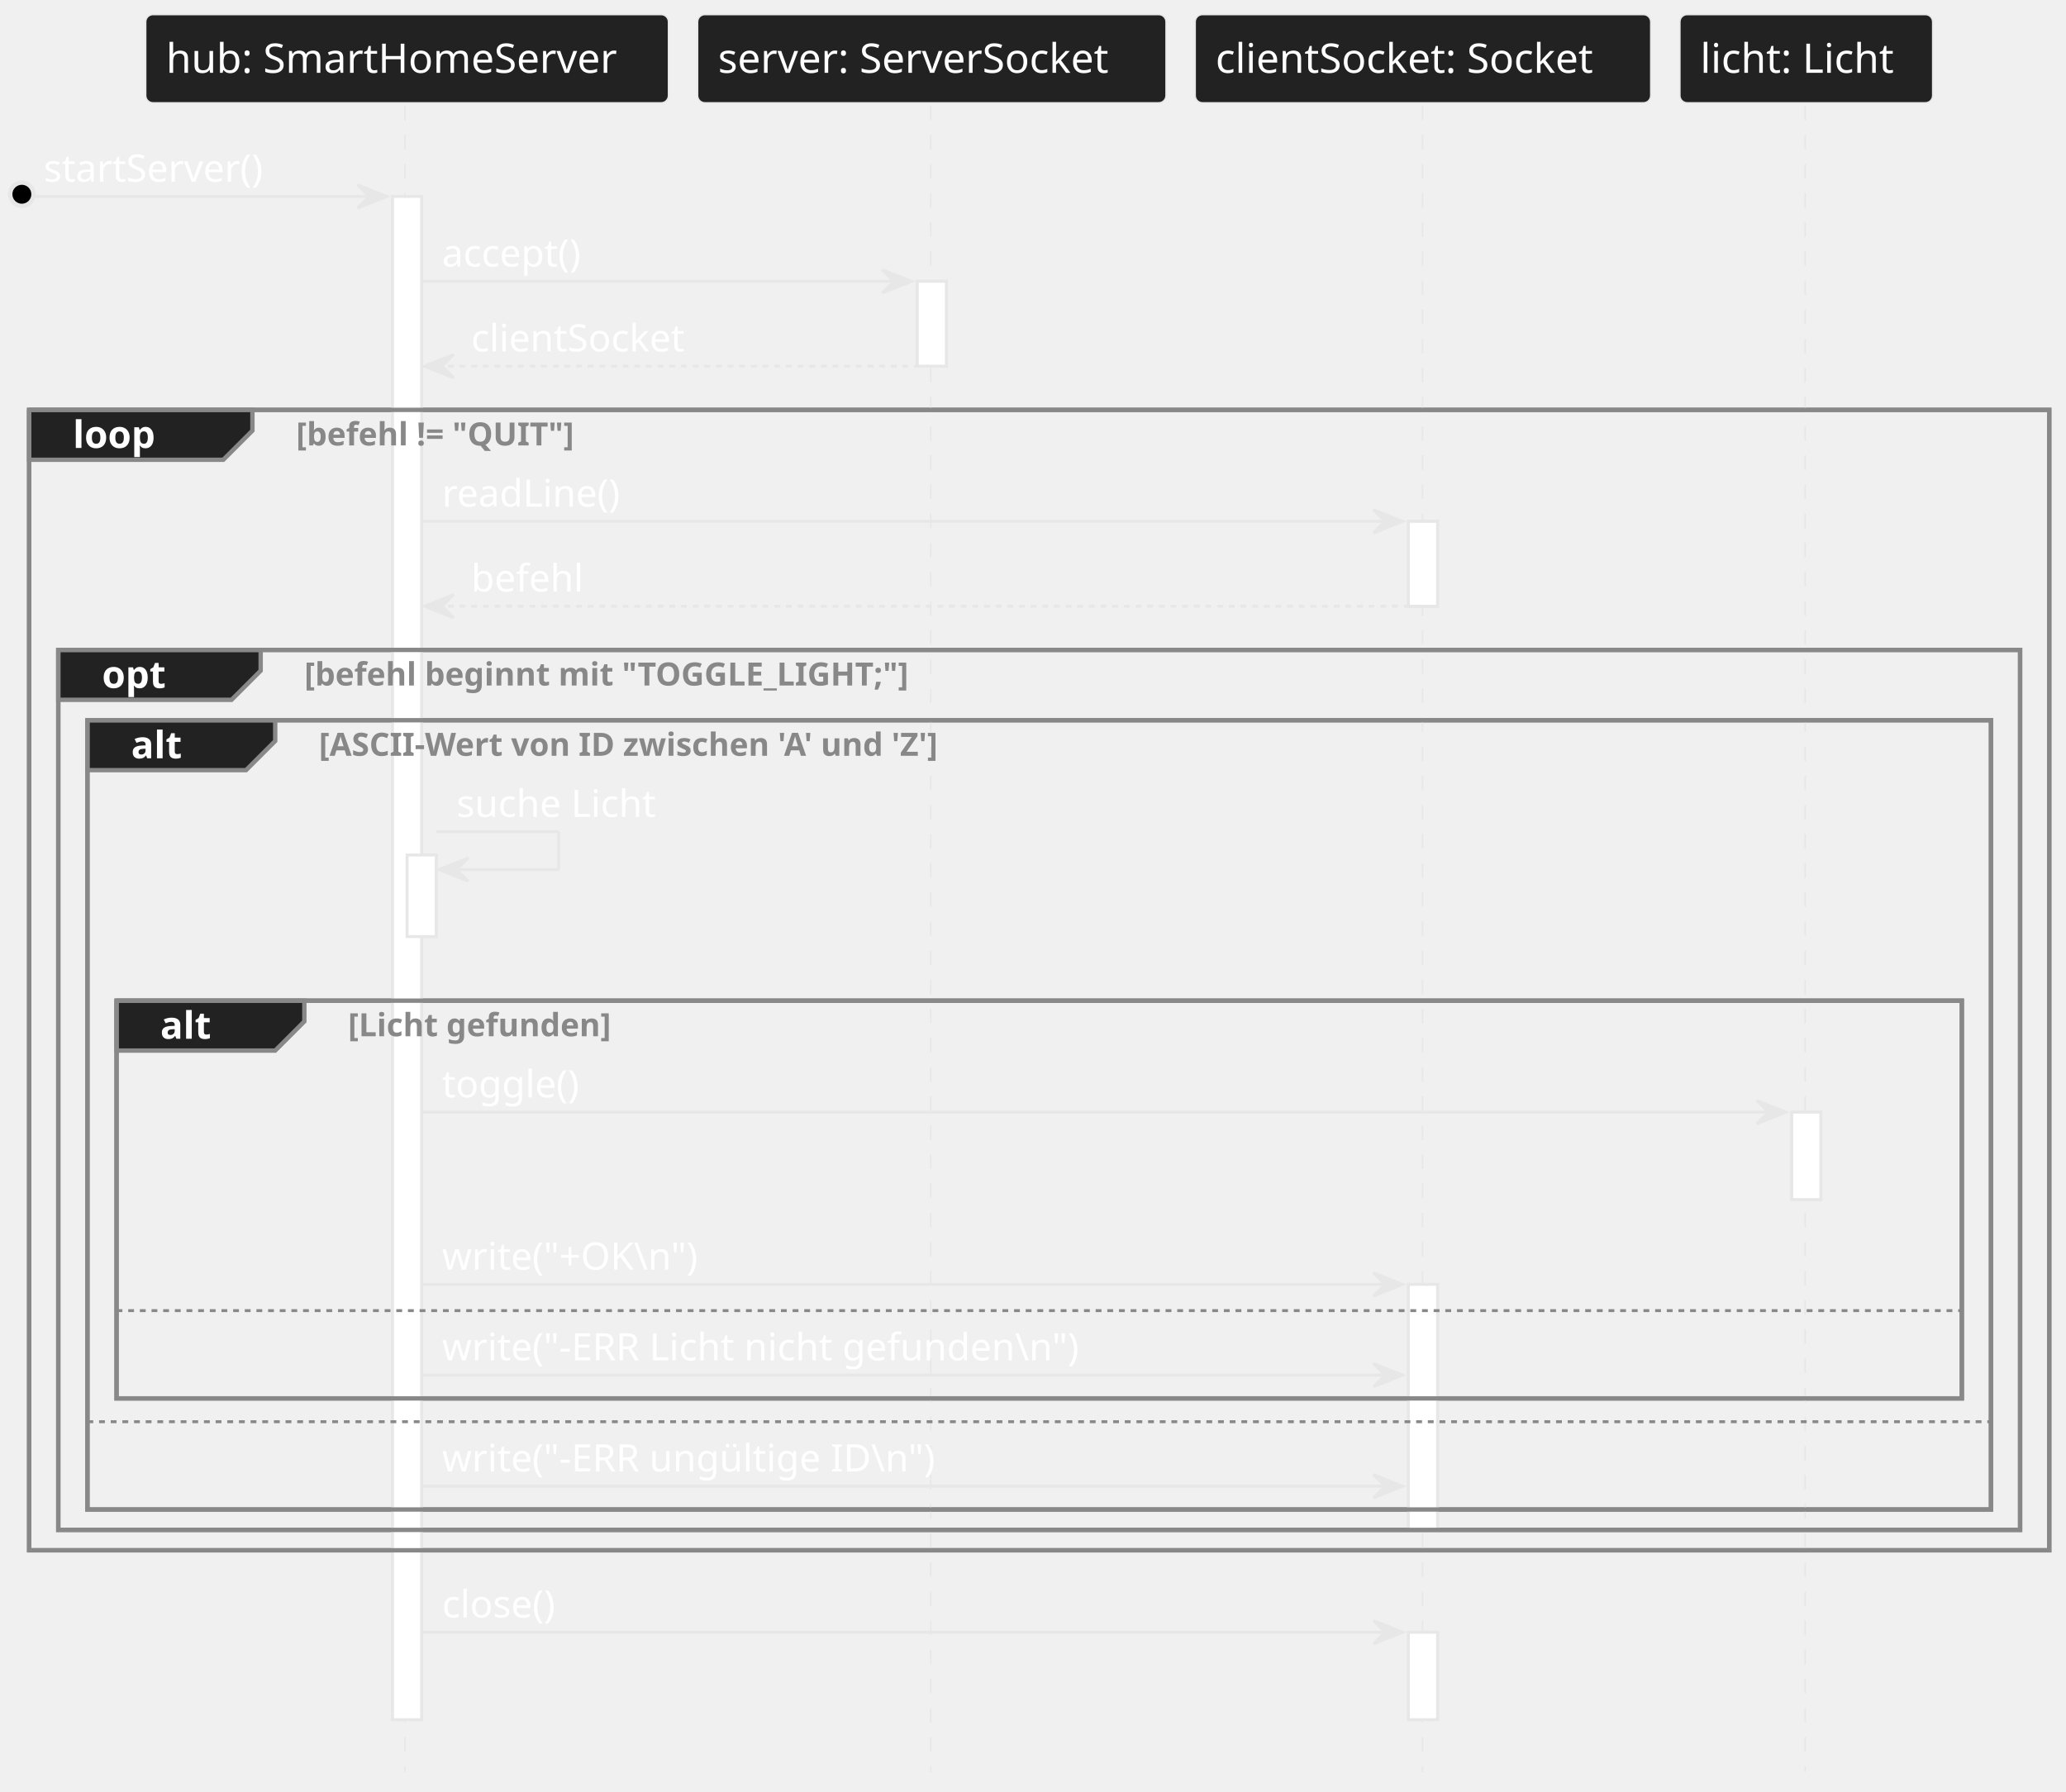
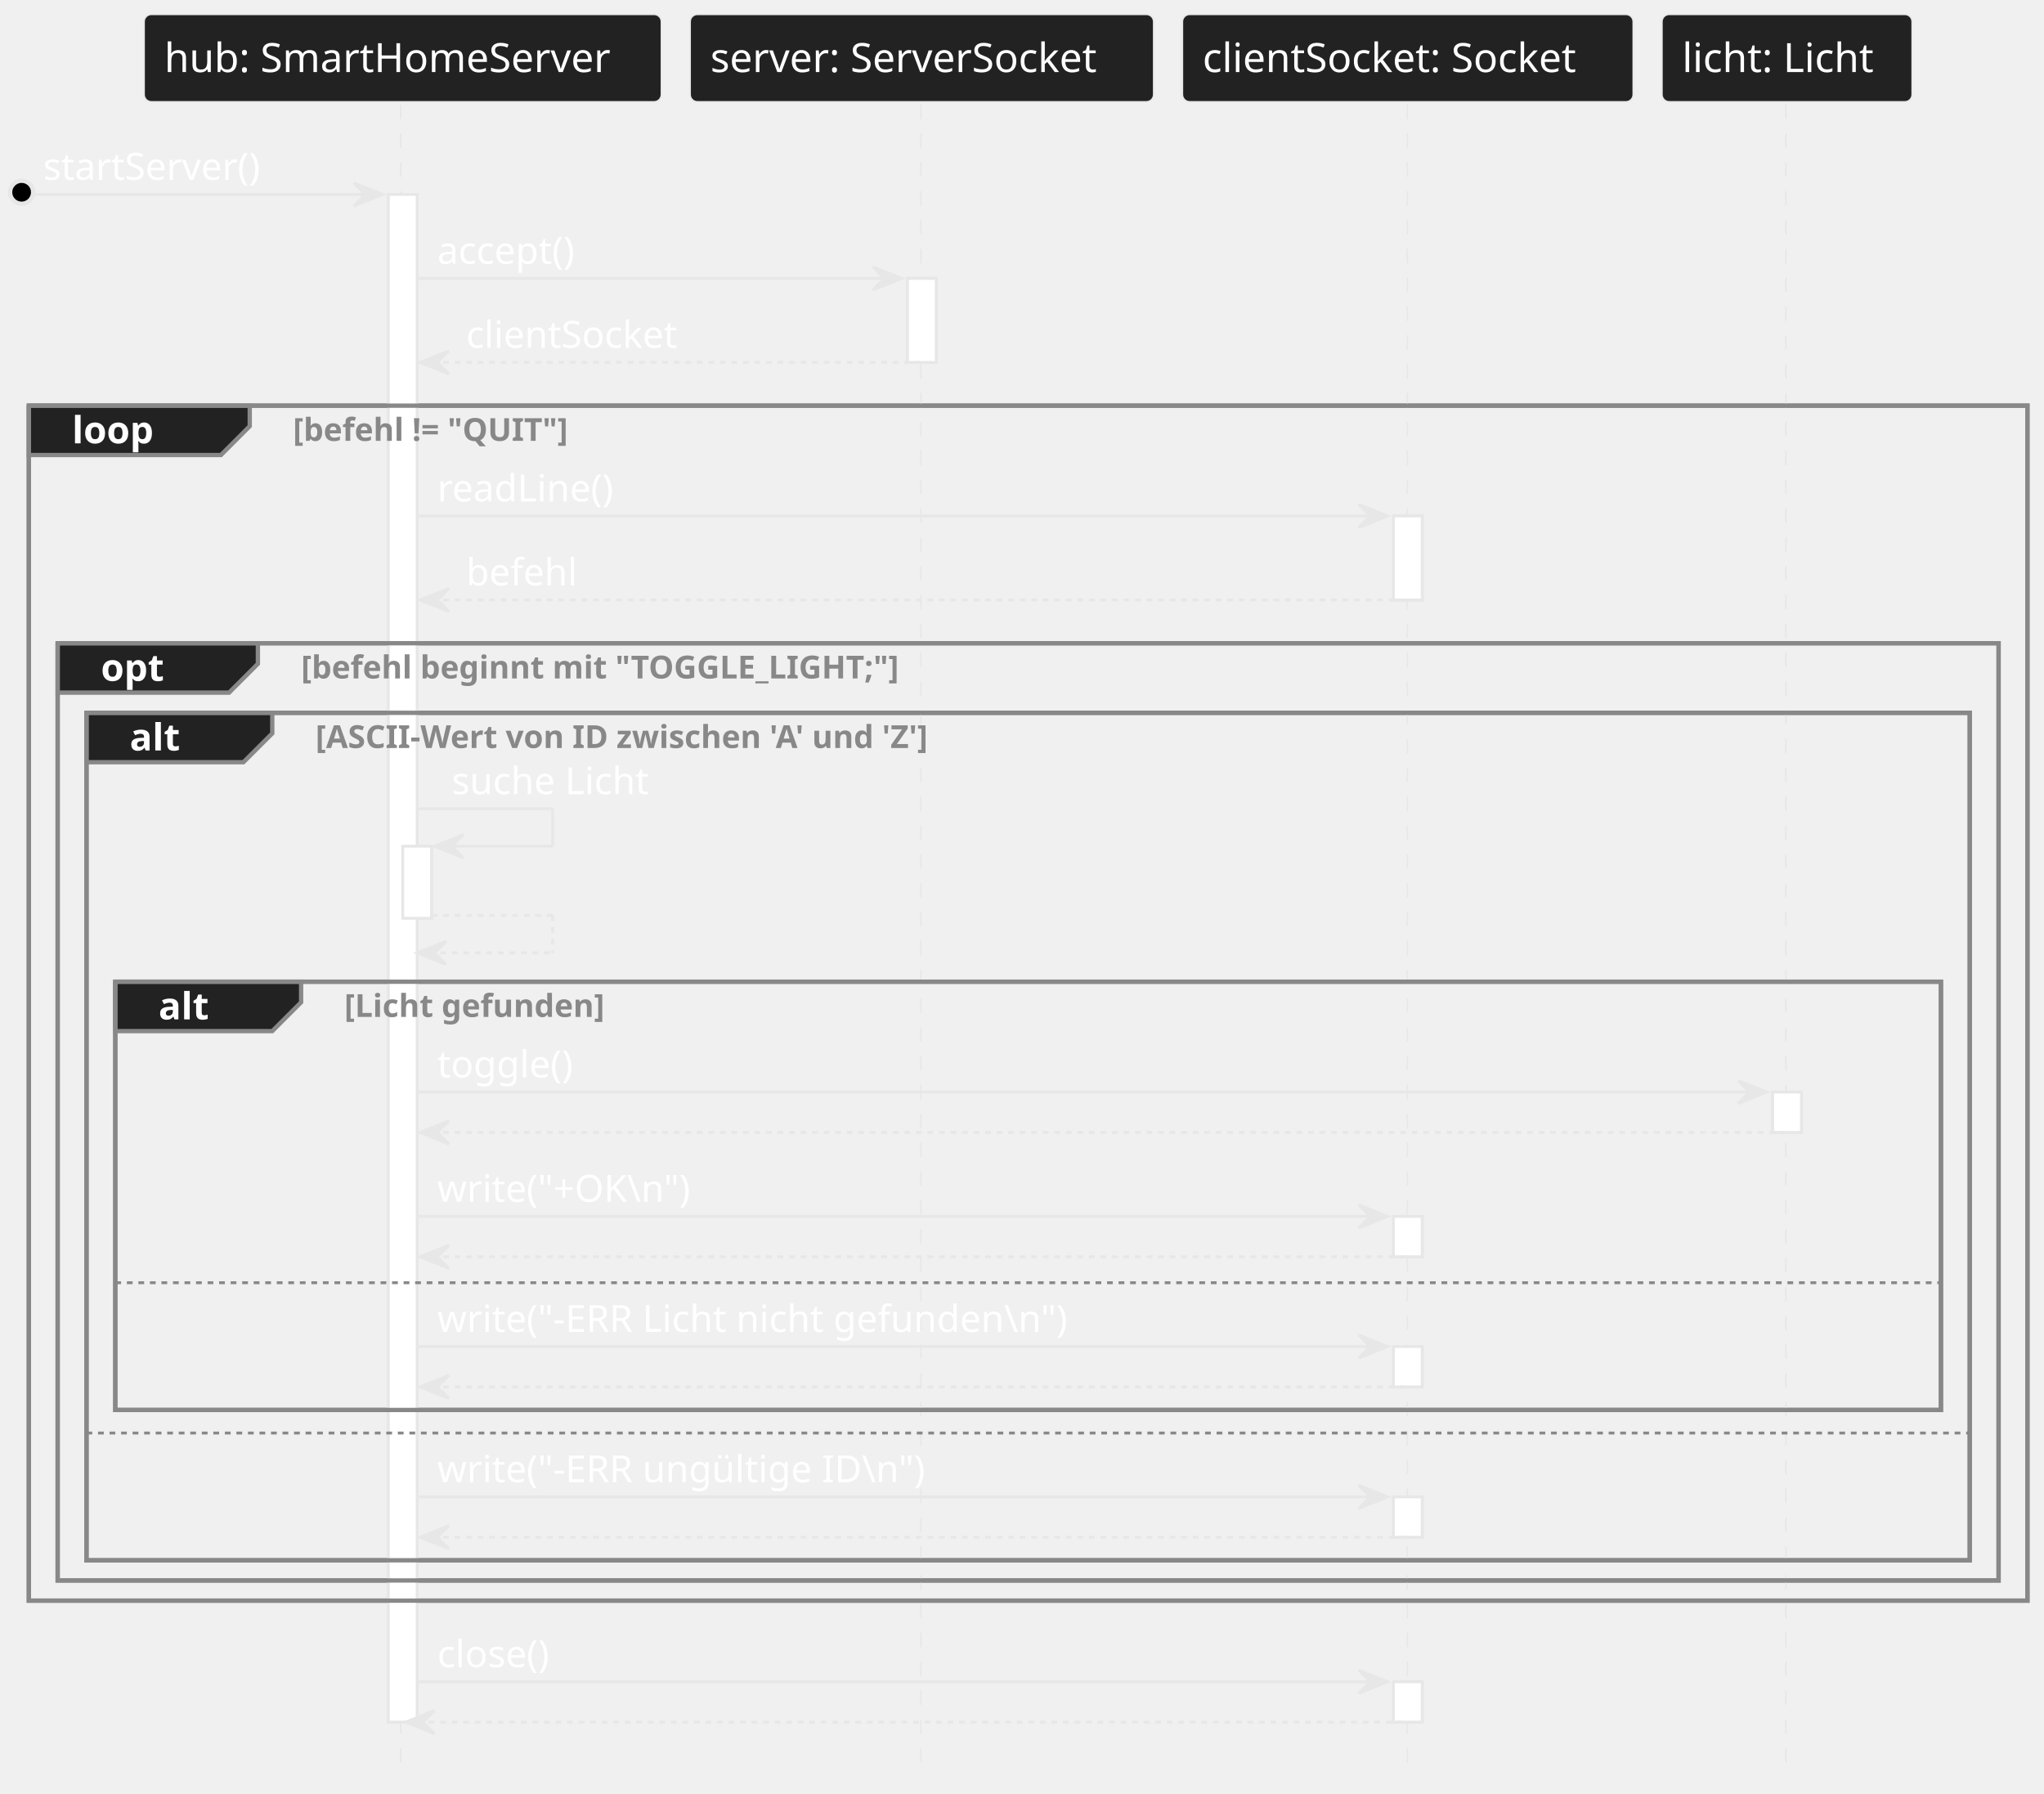
- <svg xmlns="http://www.w3.org/2000/svg" contentStyleType="text/css" data-diagram-type="SEQUENCE" height="615px" preserveAspectRatio="none" style="width:709px;height:615px;" version="1.1" viewBox="0 0 709 615" width="709px" zoomAndPan="magnify">
+ <svg xmlns="http://www.w3.org/2000/svg" contentStyleType="text/css" data-diagram-type="SEQUENCE" height="622px" preserveAspectRatio="none" style="width:709px;height:622px;" version="1.1" viewBox="0 0 709 622" width="709px" zoomAndPan="magnify">
  <defs />
  <g>
    <g>
-       <rect fill="#FFFFFF" height="522.859" style="stroke:#E7E7E7;stroke-width:1;" width="10" x="134.701" y="67.43" />
-     </g>
-     <g>
-       <rect fill="#FFFFFF" height="28" style="stroke:#E7E7E7;stroke-width:1;" width="10" x="139.701" y="293.492" />
+       <rect fill="#FFFFFF" height="529.859" style="stroke:#E7E7E7;stroke-width:1;" width="10" x="134.701" y="67.43" />
+     </g>
+     <g>
+       <rect fill="#FFFFFF" height="25" style="stroke:#E7E7E7;stroke-width:1;" width="10" x="139.701" y="293.492" />
    </g>
    <g>
      <rect fill="#FFFFFF" height="29.133" style="stroke:#E7E7E7;stroke-width:1;" width="10" x="314.779" y="96.562" />
    </g>
    <g>
      <rect fill="#FFFFFF" height="29.133" style="stroke:#E7E7E7;stroke-width:1;" width="10" x="483.325" y="178.961" />
    </g>
    <g>
-       <rect fill="#FFFFFF" height="84.266" style="stroke:#E7E7E7;stroke-width:1;" width="10" x="483.325" y="440.891" />
-     </g>
-     <g>
-       <rect fill="#FFFFFF" height="30" style="stroke:#E7E7E7;stroke-width:1;" width="10" x="483.325" y="560.289" />
-     </g>
-     <g>
-       <rect fill="#FFFFFF" height="30" style="stroke:#E7E7E7;stroke-width:1;" width="10" x="614.872" y="381.758" />
-     </g>
-     <rect fill="none" height="391.461" style="stroke:#888888;stroke-width:1.5;" width="693.249" x="10" y="140.695" />
-     <rect fill="none" height="302.062" style="stroke:#888888;stroke-width:1.5;" width="673.249" x="20" y="223.094" />
-     <rect fill="none" height="270.93" style="stroke:#888888;stroke-width:1.5;" width="653.249" x="30" y="247.227" />
-     <rect fill="none" height="136.531" style="stroke:#888888;stroke-width:1.5;" width="633.249" x="40" y="343.492" />
+       <rect fill="#FFFFFF" height="14" style="stroke:#E7E7E7;stroke-width:1;" width="10" x="483.325" y="421.891" />
+     </g>
+     <g>
+       <rect fill="#FFFFFF" height="14" style="stroke:#E7E7E7;stroke-width:1;" width="10" x="483.325" y="467.023" />
+     </g>
+     <g>
+       <rect fill="#FFFFFF" height="14" style="stroke:#E7E7E7;stroke-width:1;" width="10" x="483.325" y="519.156" />
+     </g>
+     <g>
+       <rect fill="#FFFFFF" height="14" style="stroke:#E7E7E7;stroke-width:1;" width="10" x="483.325" y="583.289" />
+     </g>
+     <g>
+       <rect fill="#FFFFFF" height="14" style="stroke:#E7E7E7;stroke-width:1;" width="10" x="614.872" y="378.758" />
+     </g>
+     <rect fill="none" height="414.461" style="stroke:#888888;stroke-width:1.5;" width="693.249" x="10" y="140.695" />
+     <rect fill="none" height="325.062" style="stroke:#888888;stroke-width:1.5;" width="673.249" x="20" y="223.094" />
+     <rect fill="none" height="293.93" style="stroke:#888888;stroke-width:1.5;" width="653.249" x="30" y="247.227" />
+     <rect fill="none" height="148.531" style="stroke:#888888;stroke-width:1.5;" width="633.249" x="40" y="340.492" />
    <g class="participant-lifeline" data-entity-uid="part1" data-qualified-name="S" id="part1-lifeline">
      <g>
-         <rect fill="#000000" fill-opacity="0" height="571.992" width="8" x="135.701" y="36.297" />
-         <line style="stroke:#E7E7E7;stroke-width:0.5;stroke-dasharray:5,5;" x1="139" x2="139" y1="36.297" y2="608.289" />
+         <rect fill="#000000" fill-opacity="0" height="578.992" width="8" x="135.701" y="36.297" />
+         <line style="stroke:#E7E7E7;stroke-width:0.5;stroke-dasharray:5,5;" x1="139" x2="139" y1="36.297" y2="615.289" />
      </g>
    </g>
    <g class="participant-lifeline" data-entity-uid="part2" data-qualified-name="SS" id="part2-lifeline">
      <g>
-         <rect fill="#000000" fill-opacity="0" height="571.992" width="8" x="315.779" y="36.297" />
-         <line style="stroke:#E7E7E7;stroke-width:0.5;stroke-dasharray:5,5;" x1="319.402" x2="319.402" y1="36.297" y2="608.289" />
+         <rect fill="#000000" fill-opacity="0" height="578.992" width="8" x="315.779" y="36.297" />
+         <line style="stroke:#E7E7E7;stroke-width:0.5;stroke-dasharray:5,5;" x1="319.402" x2="319.402" y1="36.297" y2="615.289" />
      </g>
    </g>
    <g class="participant-lifeline" data-entity-uid="part3" data-qualified-name="CS" id="part3-lifeline">
      <g>
-         <rect fill="#000000" fill-opacity="0" height="571.992" width="8" x="484.325" y="36.297" />
-         <line style="stroke:#E7E7E7;stroke-width:0.5;stroke-dasharray:5,5;" x1="488.156" x2="488.156" y1="36.297" y2="608.289" />
+         <rect fill="#000000" fill-opacity="0" height="578.992" width="8" x="484.325" y="36.297" />
+         <line style="stroke:#E7E7E7;stroke-width:0.5;stroke-dasharray:5,5;" x1="488.156" x2="488.156" y1="36.297" y2="615.289" />
      </g>
    </g>
    <g class="participant-lifeline" data-entity-uid="part4" data-qualified-name="L" id="part4-lifeline">
      <g>
-         <rect fill="#000000" fill-opacity="0" height="571.992" width="8" x="615.872" y="36.297" />
-         <line style="stroke:#E7E7E7;stroke-width:0.5;stroke-dasharray:5,5;" x1="619.494" x2="619.494" y1="36.297" y2="608.289" />
+         <rect fill="#000000" fill-opacity="0" height="578.992" width="8" x="615.872" y="36.297" />
+         <line style="stroke:#E7E7E7;stroke-width:0.5;stroke-dasharray:5,5;" x1="619.494" x2="619.494" y1="36.297" y2="615.289" />
      </g>
    </g>
    <g class="participant participant-head" data-entity-uid="part1" data-qualified-name="S" id="part1-head">
      <rect fill="#222222" height="30.297" rx="2.5" ry="2.5" style="stroke:#E7E7E7;stroke-width:0.5;" width="179.402" x="50" y="5" />
      <text fill="#FFFFFF" font-family="sans-serif" font-size="14" lengthAdjust="spacing" textLength="165.402" x="57" y="24.995">hub: SmartHomeServer</text>
    </g>
    <g class="participant participant-head" data-entity-uid="part2" data-qualified-name="SS" id="part2-head">
      <rect fill="#222222" height="30.297" rx="2.5" ry="2.5" style="stroke:#E7E7E7;stroke-width:0.5;" width="160.754" x="239.402" y="5" />
      <text fill="#FFFFFF" font-family="sans-serif" font-size="14" lengthAdjust="spacing" textLength="146.754" x="246.402" y="24.995">server: ServerSocket</text>
    </g>
    <g class="participant participant-head" data-entity-uid="part3" data-qualified-name="CS" id="part3-head">
      <rect fill="#222222" height="30.297" rx="2.5" ry="2.5" style="stroke:#E7E7E7;stroke-width:0.5;" width="156.338" x="410.156" y="5" />
      <text fill="#FFFFFF" font-family="sans-serif" font-size="14" lengthAdjust="spacing" textLength="142.338" x="417.156" y="24.995">clientSocket: Socket</text>
    </g>
    <g class="participant participant-head" data-entity-uid="part4" data-qualified-name="L" id="part4-head">
      <rect fill="#222222" height="30.297" rx="2.5" ry="2.5" style="stroke:#E7E7E7;stroke-width:0.5;" width="86.755" x="576.494" y="5" />
      <text fill="#FFFFFF" font-family="sans-serif" font-size="14" lengthAdjust="spacing" textLength="72.755" x="583.494" y="24.995">licht: Licht</text>
    </g>
    <g>
-       <rect fill="#FFFFFF" height="522.859" style="stroke:#E7E7E7;stroke-width:1;" width="10" x="134.701" y="67.43" />
-     </g>
-     <g>
-       <rect fill="#FFFFFF" height="28" style="stroke:#E7E7E7;stroke-width:1;" width="10" x="139.701" y="293.492" />
+       <rect fill="#FFFFFF" height="529.859" style="stroke:#E7E7E7;stroke-width:1;" width="10" x="134.701" y="67.43" />
+     </g>
+     <g>
+       <rect fill="#FFFFFF" height="25" style="stroke:#E7E7E7;stroke-width:1;" width="10" x="139.701" y="293.492" />
    </g>
    <g>
      <rect fill="#FFFFFF" height="29.133" style="stroke:#E7E7E7;stroke-width:1;" width="10" x="314.779" y="96.562" />
    </g>
    <g>
      <rect fill="#FFFFFF" height="29.133" style="stroke:#E7E7E7;stroke-width:1;" width="10" x="483.325" y="178.961" />
    </g>
    <g>
-       <rect fill="#FFFFFF" height="84.266" style="stroke:#E7E7E7;stroke-width:1;" width="10" x="483.325" y="440.891" />
-     </g>
-     <g>
-       <rect fill="#FFFFFF" height="30" style="stroke:#E7E7E7;stroke-width:1;" width="10" x="483.325" y="560.289" />
-     </g>
-     <g>
-       <rect fill="#FFFFFF" height="30" style="stroke:#E7E7E7;stroke-width:1;" width="10" x="614.872" y="381.758" />
+       <rect fill="#FFFFFF" height="14" style="stroke:#E7E7E7;stroke-width:1;" width="10" x="483.325" y="421.891" />
+     </g>
+     <g>
+       <rect fill="#FFFFFF" height="14" style="stroke:#E7E7E7;stroke-width:1;" width="10" x="483.325" y="467.023" />
+     </g>
+     <g>
+       <rect fill="#FFFFFF" height="14" style="stroke:#E7E7E7;stroke-width:1;" width="10" x="483.325" y="519.156" />
+     </g>
+     <g>
+       <rect fill="#FFFFFF" height="14" style="stroke:#E7E7E7;stroke-width:1;" width="10" x="483.325" y="583.289" />
+     </g>
+     <g>
+       <rect fill="#FFFFFF" height="14" style="stroke:#E7E7E7;stroke-width:1;" width="10" x="614.872" y="378.758" />
    </g>
    <g class="message" data-entity-1="part1" data-entity-2="part1" id="msg1">
      <ellipse cx="7.5" cy="66.68" fill="#000000" rx="4" ry="4" style="stroke:#E7E7E7;stroke-width:1.5;" />
      <polygon fill="#E7E7E7" points="122.701,63.43,132.701,67.43,122.701,71.43,126.701,67.43" style="stroke:#E7E7E7;stroke-width:1;" />
      <line style="stroke:#E7E7E7;stroke-width:1;" x1="12" x2="128.701" y1="67.43" y2="67.43" />
      <text fill="#FFFFFF" font-family="sans-serif" font-size="13" lengthAdjust="spacing" textLength="83.053" x="15" y="62.364">startServer()</text>
    </g>
    <g class="message" data-entity-1="part1" data-entity-2="part2" id="msg2">
      <polygon fill="#E7E7E7" points="302.779,92.562,312.779,96.562,302.779,100.562,306.779,96.562" style="stroke:#E7E7E7;stroke-width:1;" />
      <line style="stroke:#E7E7E7;stroke-width:1;" x1="144.701" x2="308.779" y1="96.562" y2="96.562" />
      <text fill="#FFFFFF" font-family="sans-serif" font-size="13" lengthAdjust="spacing" textLength="53.752" x="151.701" y="91.497">accept()</text>
    </g>
    <g class="message" data-entity-1="part2" data-entity-2="part1" id="msg3">
      <polygon fill="#E7E7E7" points="155.701,121.695,145.701,125.695,155.701,129.695,151.701,125.695" style="stroke:#E7E7E7;stroke-width:1;" />
      <line style="stroke:#E7E7E7;stroke-width:1;stroke-dasharray:2,2;" x1="149.701" x2="318.779" y1="125.695" y2="125.695" />
      <text fill="#FFFFFF" font-family="sans-serif" font-size="13" lengthAdjust="spacing" textLength="79.682" x="161.701" y="120.629">clientSocket</text>
    </g>
    <path d="M10,140.695 L86.624,140.695 L86.624,147.828 L76.624,157.828 L10,157.828 L10,140.695" fill="#222222" style="stroke:#888888;stroke-width:1.5;" />
-     <rect fill="none" height="391.461" style="stroke:#888888;stroke-width:1.5;" width="693.249" x="10" y="140.695" />
+     <rect fill="none" height="414.461" style="stroke:#888888;stroke-width:1.5;" width="693.249" x="10" y="140.695" />
    <text fill="#FFFFFF" font-family="sans-serif" font-size="13" font-weight="bold" lengthAdjust="spacing" textLength="31.624" x="25" y="153.762">loop</text>
    <text fill="#888888" font-family="sans-serif" font-size="11" font-weight="bold" lengthAdjust="spacing" textLength="112.471" x="101.624" y="152.906">[befehl != "QUIT"]</text>
    <g class="message" data-entity-1="part1" data-entity-2="part3" id="msg4">
      <polygon fill="#E7E7E7" points="471.325,174.961,481.325,178.961,471.325,182.961,475.325,178.961" style="stroke:#E7E7E7;stroke-width:1;" />
      <line style="stroke:#E7E7E7;stroke-width:1;" x1="144.701" x2="477.325" y1="178.961" y2="178.961" />
      <text fill="#FFFFFF" font-family="sans-serif" font-size="13" lengthAdjust="spacing" textLength="66.796" x="151.701" y="173.895">readLine()</text>
    </g>
    <g class="message" data-entity-1="part3" data-entity-2="part1" id="msg5">
      <polygon fill="#E7E7E7" points="155.701,204.094,145.701,208.094,155.701,212.094,151.701,208.094" style="stroke:#E7E7E7;stroke-width:1;" />
      <line style="stroke:#E7E7E7;stroke-width:1;stroke-dasharray:2,2;" x1="149.701" x2="487.325" y1="208.094" y2="208.094" />
      <text fill="#FFFFFF" font-family="sans-serif" font-size="13" lengthAdjust="spacing" textLength="40.676" x="161.701" y="203.028">befehl</text>
    </g>
    <path d="M20,223.094 L89.451,223.094 L89.451,230.227 L79.451,240.227 L20,240.227 L20,223.094" fill="#222222" style="stroke:#888888;stroke-width:1.5;" />
-     <rect fill="none" height="302.062" style="stroke:#888888;stroke-width:1.5;" width="673.249" x="20" y="223.094" />
+     <rect fill="none" height="325.062" style="stroke:#888888;stroke-width:1.5;" width="673.249" x="20" y="223.094" />
    <text fill="#FFFFFF" font-family="sans-serif" font-size="13" font-weight="bold" lengthAdjust="spacing" textLength="24.451" x="35" y="236.161">opt</text>
    <text fill="#888888" font-family="sans-serif" font-size="11" font-weight="bold" lengthAdjust="spacing" textLength="236.752" x="104.451" y="235.304">[befehl beginnt mit "TOGGLE_LIGHT;"]</text>
    <path d="M30,247.227 L94.443,247.227 L94.443,254.359 L84.443,264.359 L30,264.359 L30,247.227" fill="#222222" style="stroke:#888888;stroke-width:1.5;" />
-     <rect fill="none" height="270.93" style="stroke:#888888;stroke-width:1.5;" width="653.249" x="30" y="247.227" />
+     <rect fill="none" height="293.93" style="stroke:#888888;stroke-width:1.5;" width="653.249" x="30" y="247.227" />
    <text fill="#FFFFFF" font-family="sans-serif" font-size="13" font-weight="bold" lengthAdjust="spacing" textLength="19.443" x="45" y="260.293">alt</text>
    <text fill="#888888" font-family="sans-serif" font-size="11" font-weight="bold" lengthAdjust="spacing" textLength="246.372" x="109.443" y="259.437">[ASCII-Wert von ID zwischen 'A' und 'Z']</text>
    <g class="message" data-entity-1="part1" data-entity-2="part1" id="msg6">
-       <line style="stroke:#E7E7E7;stroke-width:1;" x1="149.701" x2="191.701" y1="285.492" y2="285.492" />
-       <line style="stroke:#E7E7E7;stroke-width:1;" x1="191.701" x2="191.701" y1="285.492" y2="298.492" />
-       <line style="stroke:#E7E7E7;stroke-width:1;" x1="150.701" x2="191.701" y1="298.492" y2="298.492" />
-       <polygon fill="#E7E7E7" points="160.701,294.492,150.701,298.492,160.701,302.492,156.701,298.492" style="stroke:#E7E7E7;stroke-width:1;" />
-       <text fill="#FFFFFF" font-family="sans-serif" font-size="13" lengthAdjust="spacing" textLength="73.868" x="156.701" y="280.426">suche Licht</text>
-     </g>
-     <path d="M40,343.492 L104.443,343.492 L104.443,350.625 L94.443,360.625 L40,360.625 L40,343.492" fill="#222222" style="stroke:#888888;stroke-width:1.5;" />
-     <rect fill="none" height="136.531" style="stroke:#888888;stroke-width:1.5;" width="633.249" x="40" y="343.492" />
-     <text fill="#FFFFFF" font-family="sans-serif" font-size="13" font-weight="bold" lengthAdjust="spacing" textLength="19.443" x="55" y="356.559">alt</text>
-     <text fill="#888888" font-family="sans-serif" font-size="11" font-weight="bold" lengthAdjust="spacing" textLength="103.222" x="119.443" y="355.703">[Licht gefunden]</text>
-     <g class="message" data-entity-1="part1" data-entity-2="part4" id="msg7">
-       <polygon fill="#E7E7E7" points="602.872,377.758,612.872,381.758,602.872,385.758,606.872,381.758" style="stroke:#E7E7E7;stroke-width:1;" />
-       <line style="stroke:#E7E7E7;stroke-width:1;" x1="144.701" x2="608.872" y1="381.758" y2="381.758" />
-       <text fill="#FFFFFF" font-family="sans-serif" font-size="13" lengthAdjust="spacing" textLength="51.308" x="151.701" y="376.692">toggle()</text>
-     </g>
-     <g class="message" data-entity-1="part1" data-entity-2="part3" id="msg8">
-       <polygon fill="#E7E7E7" points="471.325,436.891,481.325,440.891,471.325,444.891,475.325,440.891" style="stroke:#E7E7E7;stroke-width:1;" />
-       <line style="stroke:#E7E7E7;stroke-width:1;" x1="144.701" x2="477.325" y1="440.891" y2="440.891" />
-       <text fill="#FFFFFF" font-family="sans-serif" font-size="13" lengthAdjust="spacing" textLength="97.056" x="151.701" y="435.825">write("+OK\n")</text>
-     </g>
-     <line style="stroke:#888888;stroke-width:1;stroke-dasharray:2,2;" x1="40" x2="673.249" y1="449.891" y2="449.891" />
-     <g class="message" data-entity-1="part1" data-entity-2="part3" id="msg9">
-       <polygon fill="#E7E7E7" points="471.325,468.023,481.325,472.023,471.325,476.023,475.325,472.023" style="stroke:#E7E7E7;stroke-width:1;" />
-       <line style="stroke:#E7E7E7;stroke-width:1;" x1="144.701" x2="477.325" y1="472.023" y2="472.023" />
-       <text fill="#FFFFFF" font-family="sans-serif" font-size="13" lengthAdjust="spacing" textLength="236.241" x="151.701" y="466.957">write("-ERR Licht nicht gefunden\n")</text>
-     </g>
-     <line style="stroke:#888888;stroke-width:1;stroke-dasharray:2,2;" x1="30" x2="683.249" y1="488.023" y2="488.023" />
+       <line style="stroke:#E7E7E7;stroke-width:1;" x1="144.701" x2="191.701" y1="280.492" y2="280.492" />
+       <line style="stroke:#E7E7E7;stroke-width:1;" x1="191.701" x2="191.701" y1="280.492" y2="293.492" />
+       <line style="stroke:#E7E7E7;stroke-width:1;" x1="150.701" x2="191.701" y1="293.492" y2="293.492" />
+       <polygon fill="#E7E7E7" points="160.701,289.492,150.701,293.492,160.701,297.492,156.701,293.492" style="stroke:#E7E7E7;stroke-width:1;" />
+       <text fill="#FFFFFF" font-family="sans-serif" font-size="13" lengthAdjust="spacing" textLength="73.868" x="156.701" y="275.426">suche Licht</text>
+     </g>
+     <g class="message" data-entity-1="part1" data-entity-2="part1" id="msg7">
+       <line style="stroke:#E7E7E7;stroke-width:1;stroke-dasharray:2,2;" x1="149.701" x2="191.701" y1="317.492" y2="317.492" />
+       <line style="stroke:#E7E7E7;stroke-width:1;stroke-dasharray:2,2;" x1="191.701" x2="191.701" y1="317.492" y2="330.492" />
+       <line style="stroke:#E7E7E7;stroke-width:1;stroke-dasharray:2,2;" x1="144.701" x2="191.701" y1="330.492" y2="330.492" />
+       <polygon fill="#E7E7E7" points="154.701,326.492,144.701,330.492,154.701,334.492,150.701,330.492" style="stroke:#E7E7E7;stroke-width:1;" />
+     </g>
+     <path d="M40,340.492 L104.443,340.492 L104.443,347.625 L94.443,357.625 L40,357.625 L40,340.492" fill="#222222" style="stroke:#888888;stroke-width:1.5;" />
+     <rect fill="none" height="148.531" style="stroke:#888888;stroke-width:1.5;" width="633.249" x="40" y="340.492" />
+     <text fill="#FFFFFF" font-family="sans-serif" font-size="13" font-weight="bold" lengthAdjust="spacing" textLength="19.443" x="55" y="353.559">alt</text>
+     <text fill="#888888" font-family="sans-serif" font-size="11" font-weight="bold" lengthAdjust="spacing" textLength="103.222" x="119.443" y="352.703">[Licht gefunden]</text>
+     <g class="message" data-entity-1="part1" data-entity-2="part4" id="msg8">
+       <polygon fill="#E7E7E7" points="602.872,374.758,612.872,378.758,602.872,382.758,606.872,378.758" style="stroke:#E7E7E7;stroke-width:1;" />
+       <line style="stroke:#E7E7E7;stroke-width:1;" x1="144.701" x2="608.872" y1="378.758" y2="378.758" />
+       <text fill="#FFFFFF" font-family="sans-serif" font-size="13" lengthAdjust="spacing" textLength="51.308" x="151.701" y="373.692">toggle()</text>
+     </g>
+     <g class="message" data-entity-1="part4" data-entity-2="part1" id="msg9">
+       <polygon fill="#E7E7E7" points="155.701,388.758,145.701,392.758,155.701,396.758,151.701,392.758" style="stroke:#E7E7E7;stroke-width:1;" />
+       <line style="stroke:#E7E7E7;stroke-width:1;stroke-dasharray:2,2;" x1="149.701" x2="618.872" y1="392.758" y2="392.758" />
+     </g>
    <g class="message" data-entity-1="part1" data-entity-2="part3" id="msg10">
-       <polygon fill="#E7E7E7" points="471.325,506.156,481.325,510.156,471.325,514.156,475.325,510.156" style="stroke:#E7E7E7;stroke-width:1;" />
-       <line style="stroke:#E7E7E7;stroke-width:1;" x1="144.701" x2="477.325" y1="510.156" y2="510.156" />
-       <text fill="#FFFFFF" font-family="sans-serif" font-size="13" lengthAdjust="spacing" textLength="182.025" x="151.701" y="505.09">write("-ERR ungültige ID\n")</text>
-     </g>
-     <g class="message" data-entity-1="part1" data-entity-2="part3" id="msg11">
-       <polygon fill="#E7E7E7" points="471.325,556.289,481.325,560.289,471.325,564.289,475.325,560.289" style="stroke:#E7E7E7;stroke-width:1;" />
-       <line style="stroke:#E7E7E7;stroke-width:1;" x1="144.701" x2="477.325" y1="560.289" y2="560.289" />
-       <text fill="#FFFFFF" font-family="sans-serif" font-size="13" lengthAdjust="spacing" textLength="43.627" x="151.701" y="555.223">close()</text>
+       <polygon fill="#E7E7E7" points="471.325,417.891,481.325,421.891,471.325,425.891,475.325,421.891" style="stroke:#E7E7E7;stroke-width:1;" />
+       <line style="stroke:#E7E7E7;stroke-width:1;" x1="144.701" x2="477.325" y1="421.891" y2="421.891" />
+       <text fill="#FFFFFF" font-family="sans-serif" font-size="13" lengthAdjust="spacing" textLength="97.056" x="151.701" y="416.825">write("+OK\n")</text>
+     </g>
+     <g class="message" data-entity-1="part3" data-entity-2="part1" id="msg11">
+       <polygon fill="#E7E7E7" points="155.701,431.891,145.701,435.891,155.701,439.891,151.701,435.891" style="stroke:#E7E7E7;stroke-width:1;" />
+       <line style="stroke:#E7E7E7;stroke-width:1;stroke-dasharray:2,2;" x1="149.701" x2="487.325" y1="435.891" y2="435.891" />
+     </g>
+     <line style="stroke:#888888;stroke-width:1;stroke-dasharray:2,2;" x1="40" x2="673.249" y1="444.891" y2="444.891" />
+     <g class="message" data-entity-1="part1" data-entity-2="part3" id="msg12">
+       <polygon fill="#E7E7E7" points="471.325,463.023,481.325,467.023,471.325,471.023,475.325,467.023" style="stroke:#E7E7E7;stroke-width:1;" />
+       <line style="stroke:#E7E7E7;stroke-width:1;" x1="144.701" x2="477.325" y1="467.023" y2="467.023" />
+       <text fill="#FFFFFF" font-family="sans-serif" font-size="13" lengthAdjust="spacing" textLength="236.241" x="151.701" y="461.957">write("-ERR Licht nicht gefunden\n")</text>
+     </g>
+     <g class="message" data-entity-1="part3" data-entity-2="part1" id="msg13">
+       <polygon fill="#E7E7E7" points="155.701,477.023,145.701,481.023,155.701,485.023,151.701,481.023" style="stroke:#E7E7E7;stroke-width:1;" />
+       <line style="stroke:#E7E7E7;stroke-width:1;stroke-dasharray:2,2;" x1="149.701" x2="487.325" y1="481.023" y2="481.023" />
+     </g>
+     <line style="stroke:#888888;stroke-width:1;stroke-dasharray:2,2;" x1="30" x2="683.249" y1="497.023" y2="497.023" />
+     <g class="message" data-entity-1="part1" data-entity-2="part3" id="msg14">
+       <polygon fill="#E7E7E7" points="471.325,515.156,481.325,519.156,471.325,523.156,475.325,519.156" style="stroke:#E7E7E7;stroke-width:1;" />
+       <line style="stroke:#E7E7E7;stroke-width:1;" x1="144.701" x2="477.325" y1="519.156" y2="519.156" />
+       <text fill="#FFFFFF" font-family="sans-serif" font-size="13" lengthAdjust="spacing" textLength="182.025" x="151.701" y="514.09">write("-ERR ungültige ID\n")</text>
+     </g>
+     <g class="message" data-entity-1="part3" data-entity-2="part1" id="msg15">
+       <polygon fill="#E7E7E7" points="155.701,529.156,145.701,533.156,155.701,537.156,151.701,533.156" style="stroke:#E7E7E7;stroke-width:1;" />
+       <line style="stroke:#E7E7E7;stroke-width:1;stroke-dasharray:2,2;" x1="149.701" x2="487.325" y1="533.156" y2="533.156" />
+     </g>
+     <g class="message" data-entity-1="part1" data-entity-2="part3" id="msg16">
+       <polygon fill="#E7E7E7" points="471.325,579.289,481.325,583.289,471.325,587.289,475.325,583.289" style="stroke:#E7E7E7;stroke-width:1;" />
+       <line style="stroke:#E7E7E7;stroke-width:1;" x1="144.701" x2="477.325" y1="583.289" y2="583.289" />
+       <text fill="#FFFFFF" font-family="sans-serif" font-size="13" lengthAdjust="spacing" textLength="43.627" x="151.701" y="578.223">close()</text>
+     </g>
+     <g class="message" data-entity-1="part3" data-entity-2="part1" id="msg17">
+       <polygon fill="#E7E7E7" points="150.701,593.289,140.701,597.289,150.701,601.289,146.701,597.289" style="stroke:#E7E7E7;stroke-width:1;" />
+       <line style="stroke:#E7E7E7;stroke-width:1;stroke-dasharray:2,2;" x1="144.701" x2="487.325" y1="597.289" y2="597.289" />
    </g>
  </g>
</svg>
